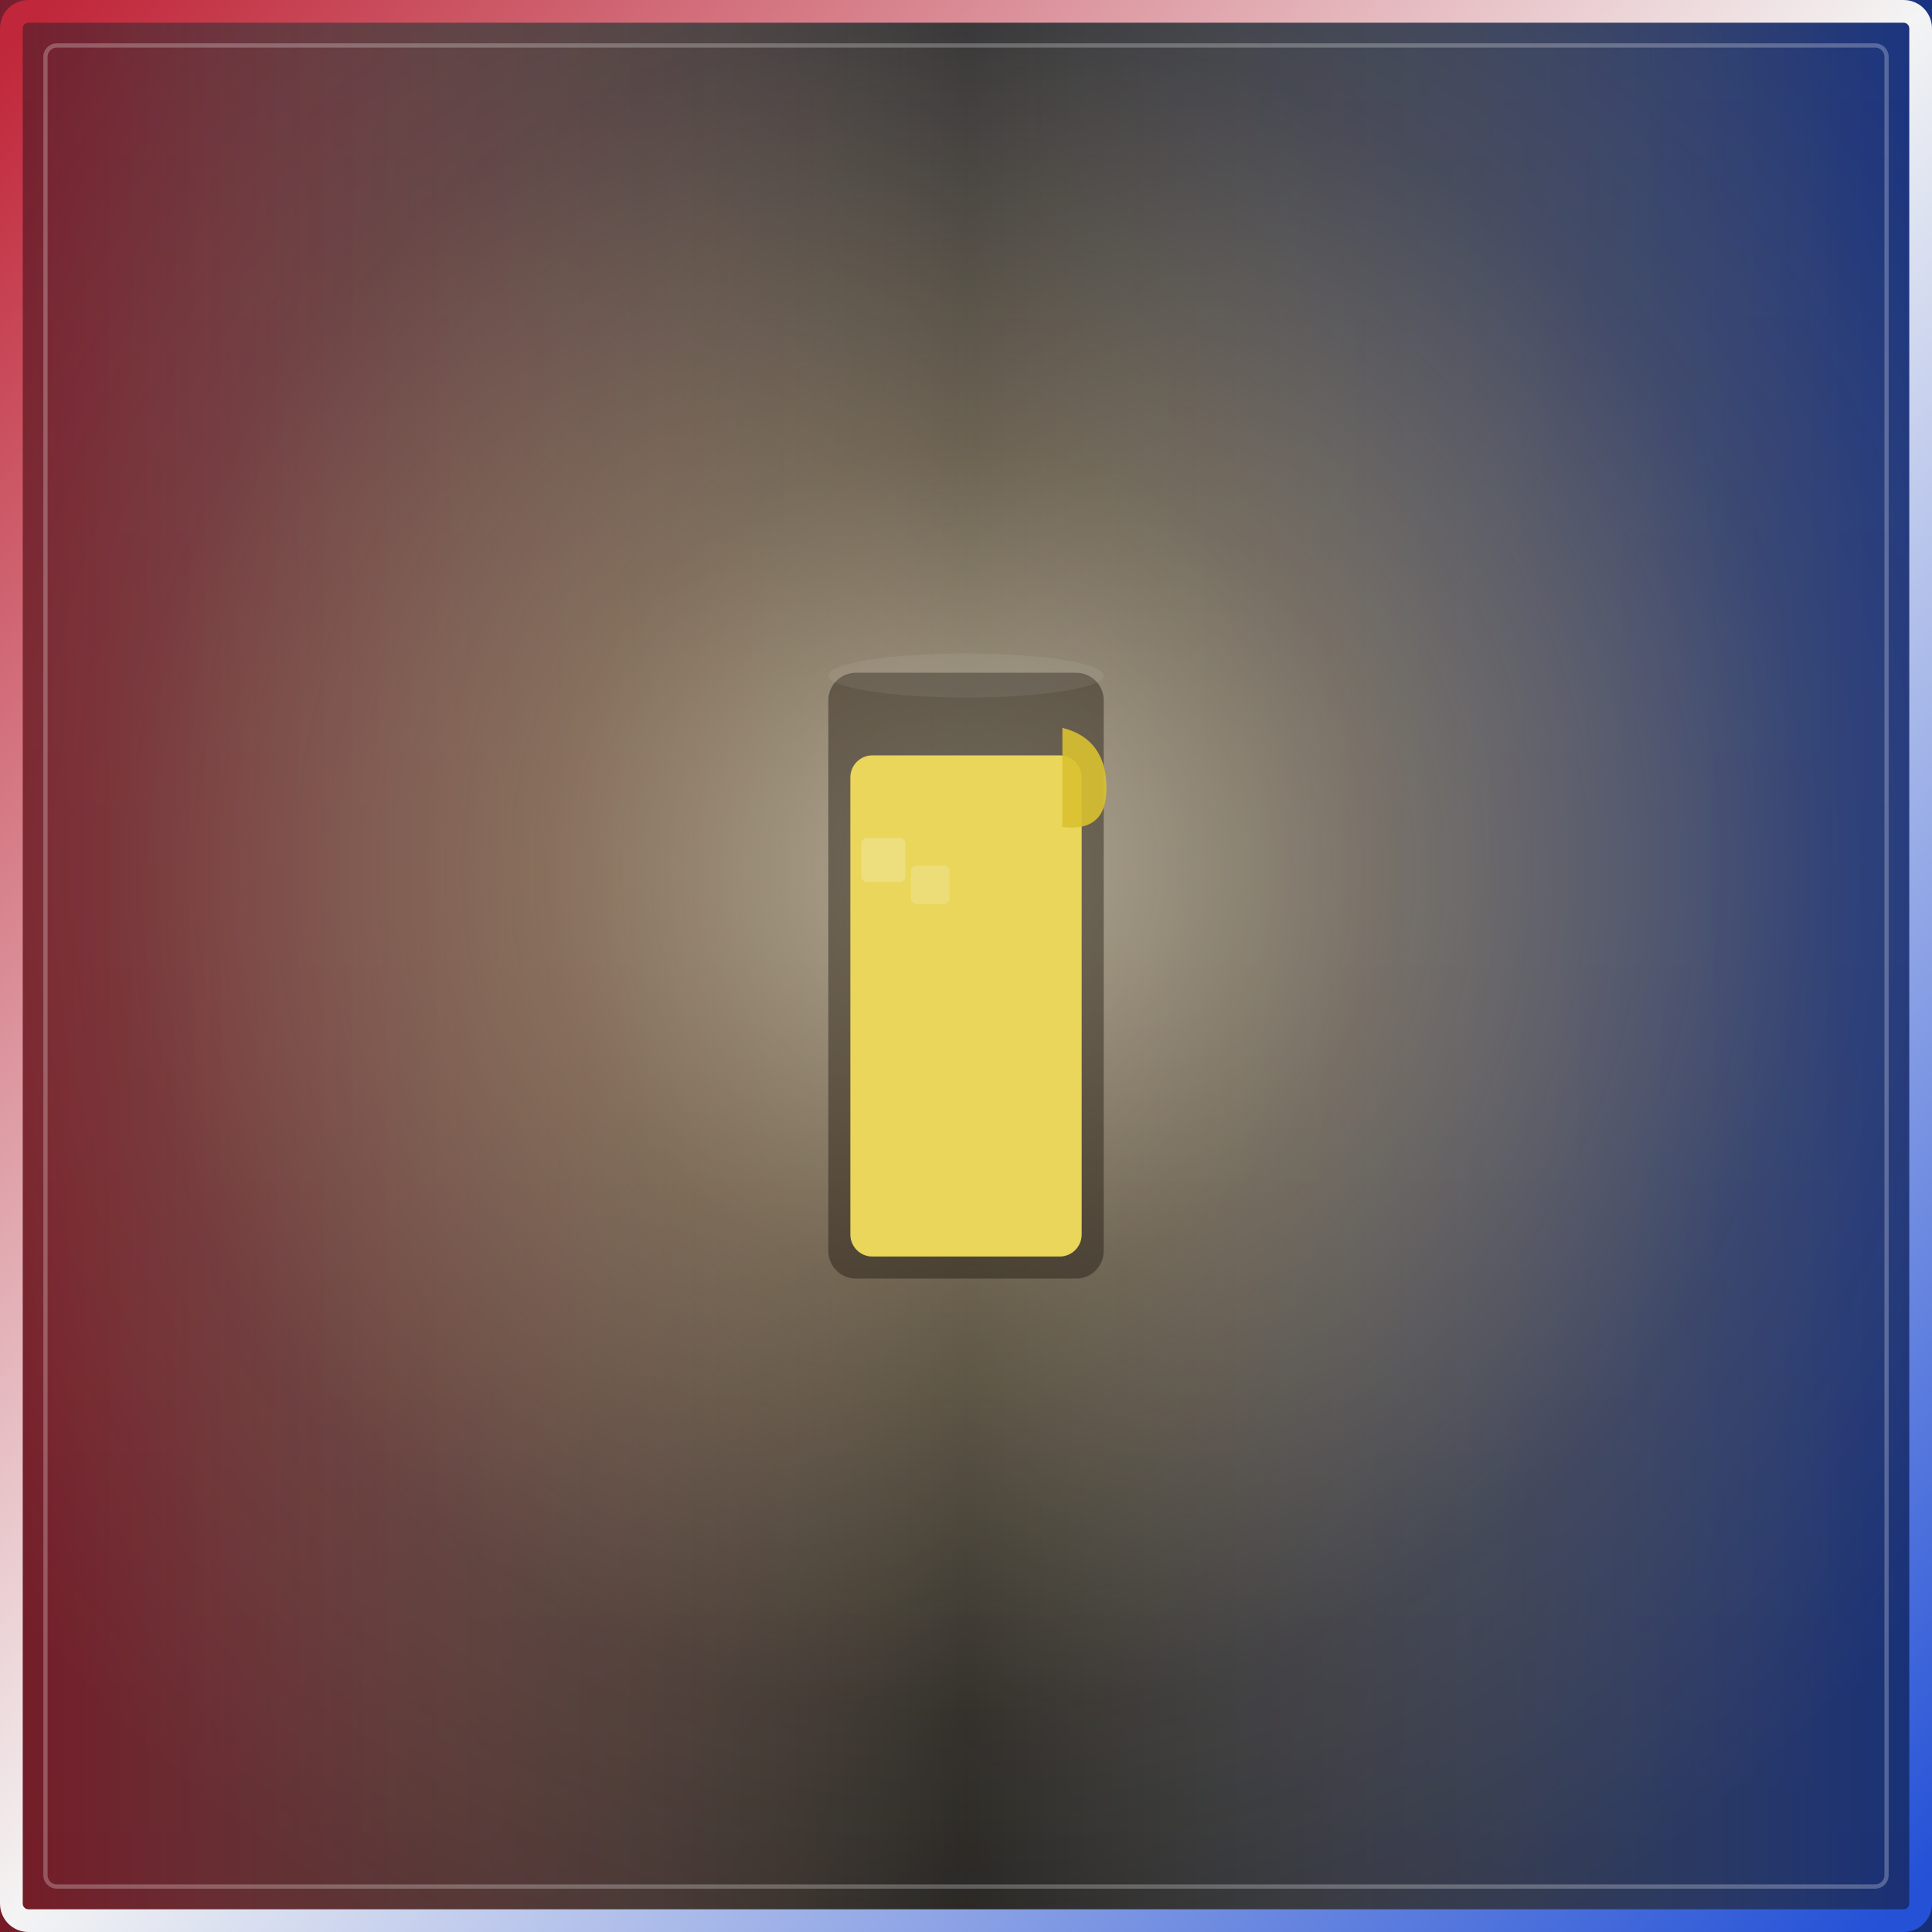
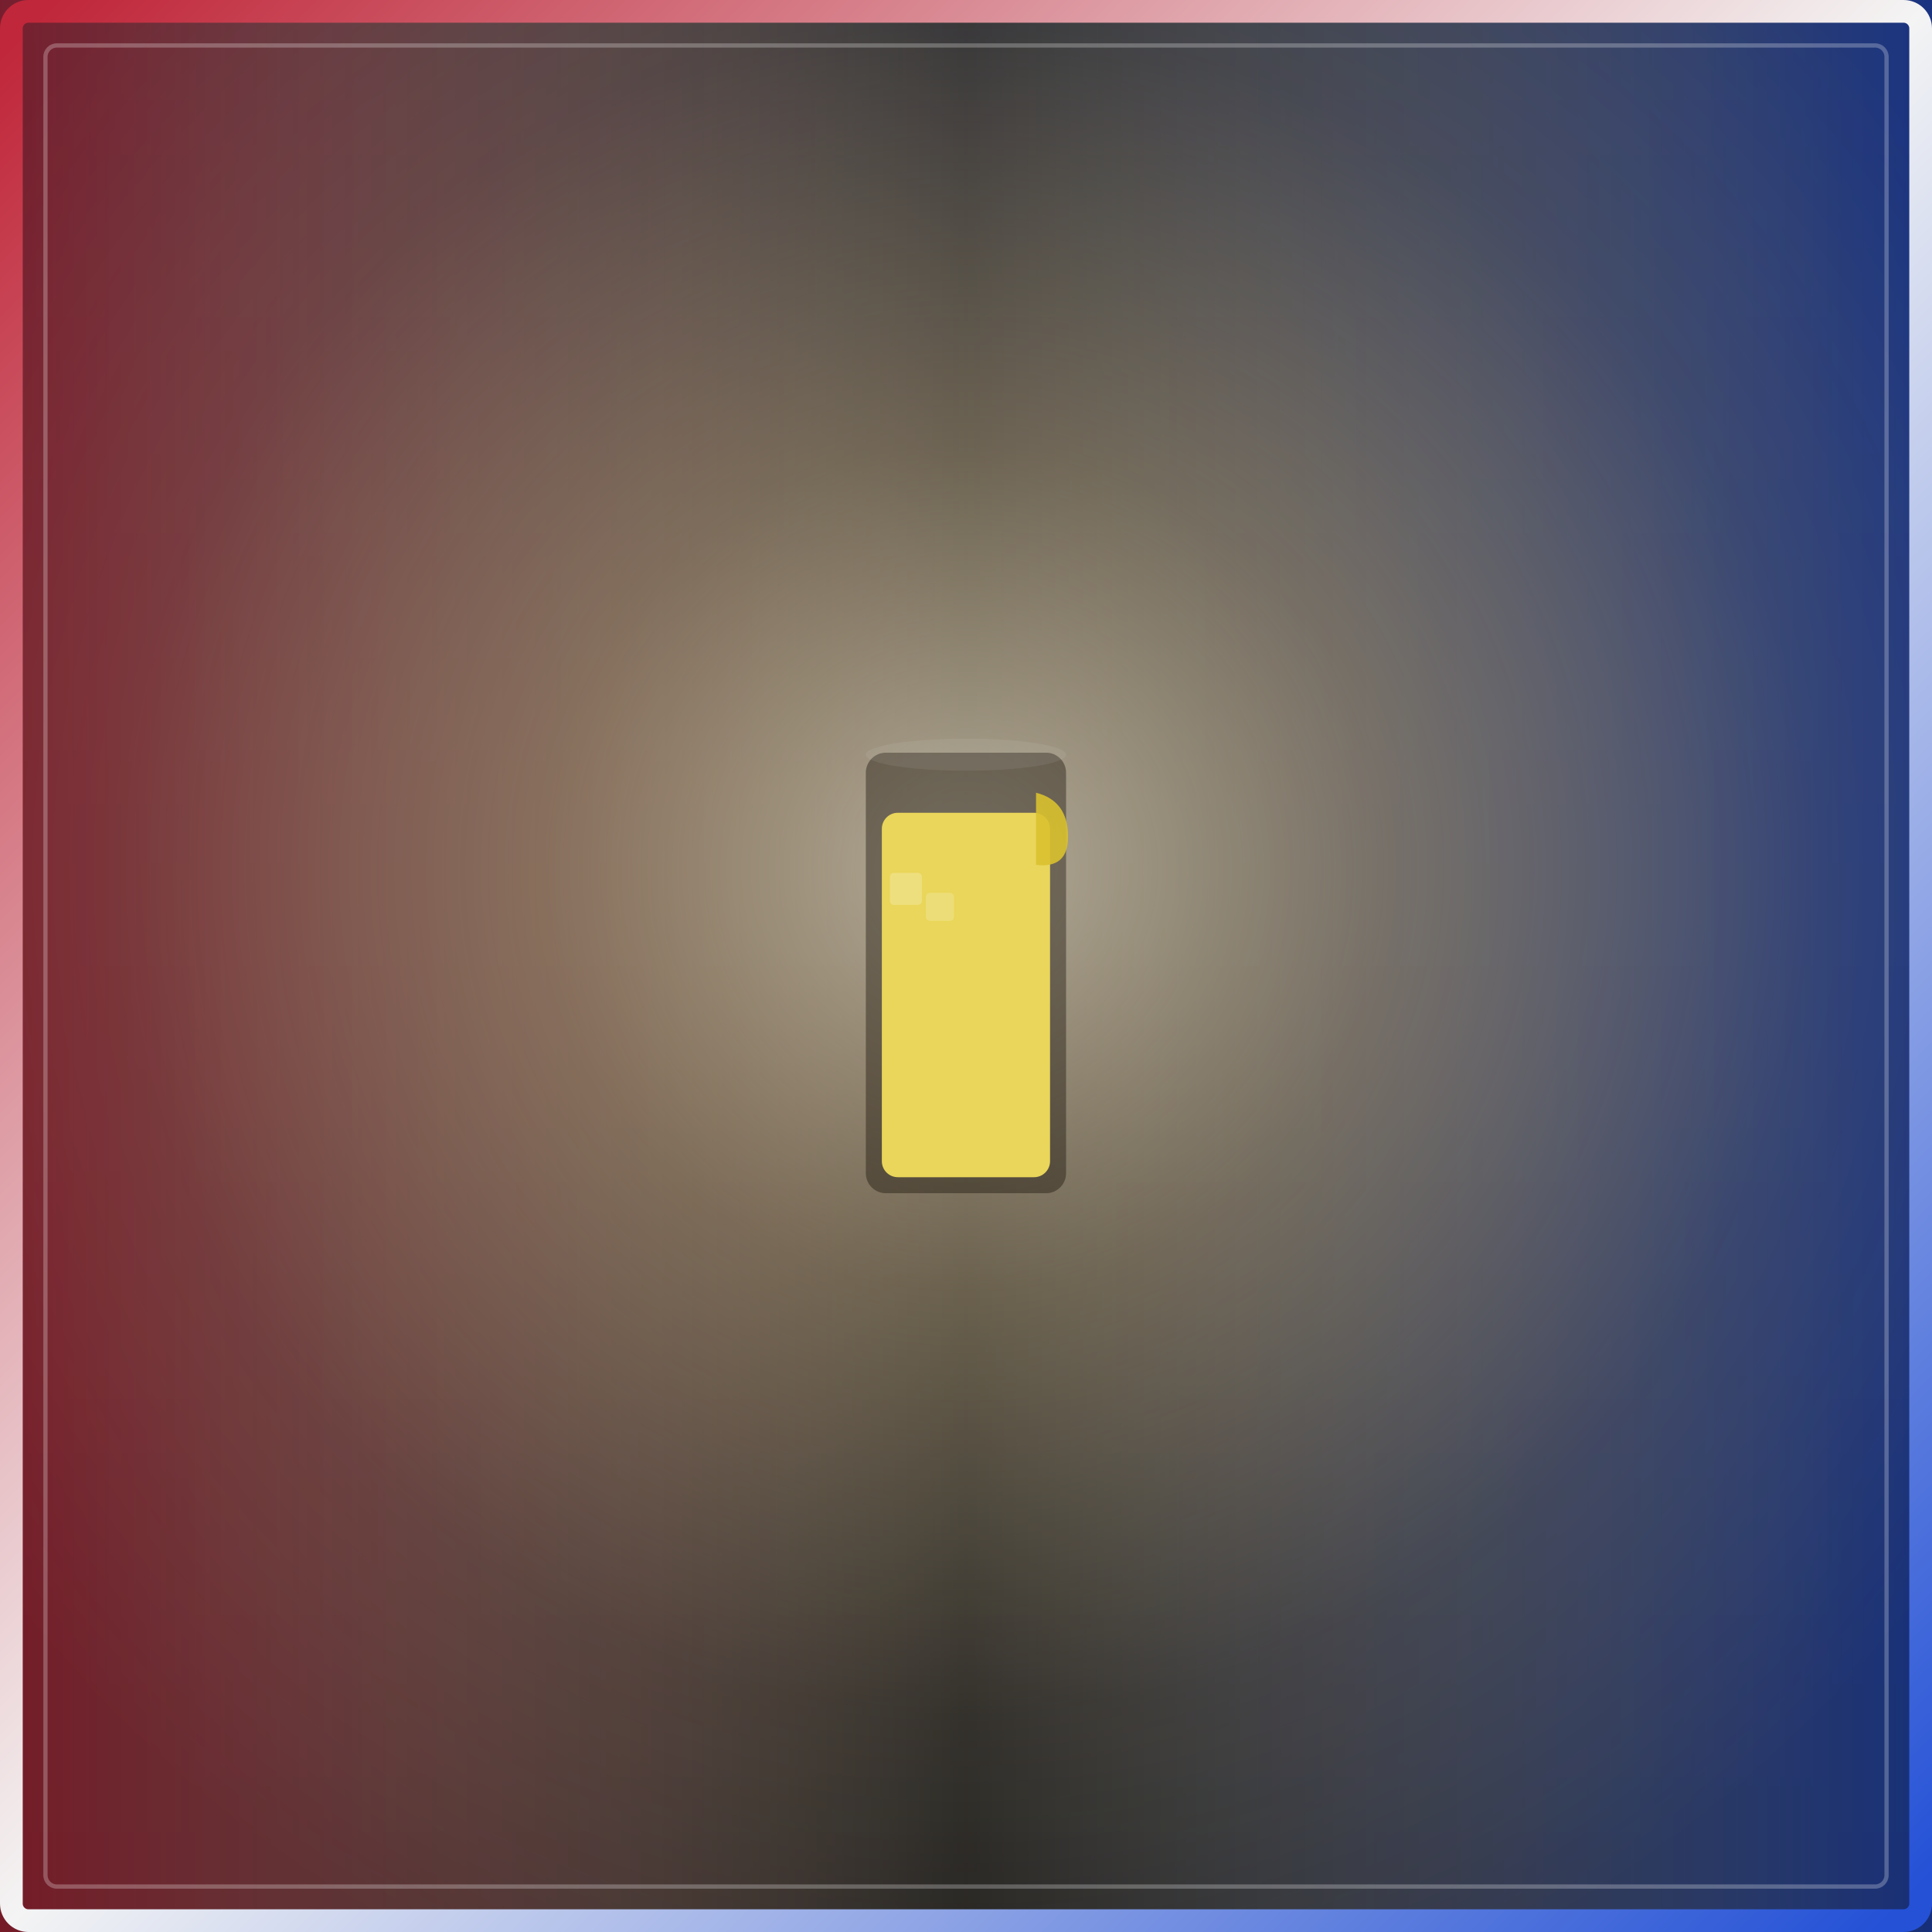
<svg xmlns="http://www.w3.org/2000/svg" width="100%" height="100%" viewBox="0 0 680 680" role="img">
  <defs>
    <linearGradient id="bgGrad" x1="0" y1="0" x2="0" y2="1">
      <stop offset="0" stop-color="#0a0e1a" />
      <stop offset="1" stop-color="#040507" />
    </linearGradient>
    <linearGradient id="patrioticBand" x1="0" y1="0" x2="1" y2="0">
      <stop offset="0" stop-color="#c0273a" stop-opacity="0.6" />
      <stop offset="0.5" stop-color="#fff4d6" stop-opacity="0.12" />
      <stop offset="1" stop-color="#2451d6" stop-opacity="0.55" />
    </linearGradient>
    <linearGradient id="frameGrad" x1="0" y1="0" x2="1" y2="1">
      <stop offset="0" stop-color="#c0273a" />
      <stop offset="0.5" stop-color="#f4f4f4" />
      <stop offset="1" stop-color="#2451d6" />
    </linearGradient>
    <radialGradient id="spot" cx="0.5" cy="0.45" r="0.62">
      <stop offset="0" stop-color="#fff4d6" stop-opacity="0.65" />
      <stop offset="0.35" stop-color="#ffdfa3" stop-opacity="0.32" />
      <stop offset="0.7" stop-color="#ffdfa3" stop-opacity="0.08" />
      <stop offset="1" stop-color="#ffdfa3" stop-opacity="0" />
    </radialGradient>
  </defs>
  <rect x="0" y="0" width="680" height="680" fill="url(#bgGrad)" />
  <rect x="0" y="0" width="680" height="680" fill="url(#patrioticBand)" />
  <rect x="0" y="0" width="680" height="680" fill="url(#spot)" />
-   <g transform="translate(10.48,42.95) scale(0.9692)">
+   <g transform="translate(100.35,123.96) scale(0.7048)">
    <rect x="290" y="200" width="100" height="220" rx="10" fill="#160f08" opacity="0.4" />
    <rect x="298" y="230" width="84" height="182" rx="8" fill="#e9d65a" />
    <rect x="302" y="260" width="16" height="16" rx="2" fill="#ffffff" opacity="0.22" />
    <rect x="320" y="270" width="14" height="14" rx="2" fill="#ffffff" opacity="0.18" />
    <path d="M375 220 q16 4 16 22 q0 16 -16 14" fill="#d9c12f" opacity="0.9" />
    <ellipse cx="340" cy="201" rx="50" ry="8" fill="#ffffff" opacity="0.07" />
  </g>
  <rect x="4" y="4" width="672" height="672" rx="6" fill="none" stroke="url(#frameGrad)" stroke-width="8" />
  <rect x="16" y="16" width="648" height="648" rx="4" fill="none" stroke="#ffffff" stroke-opacity="0.25" stroke-width="1.5" />
</svg>
